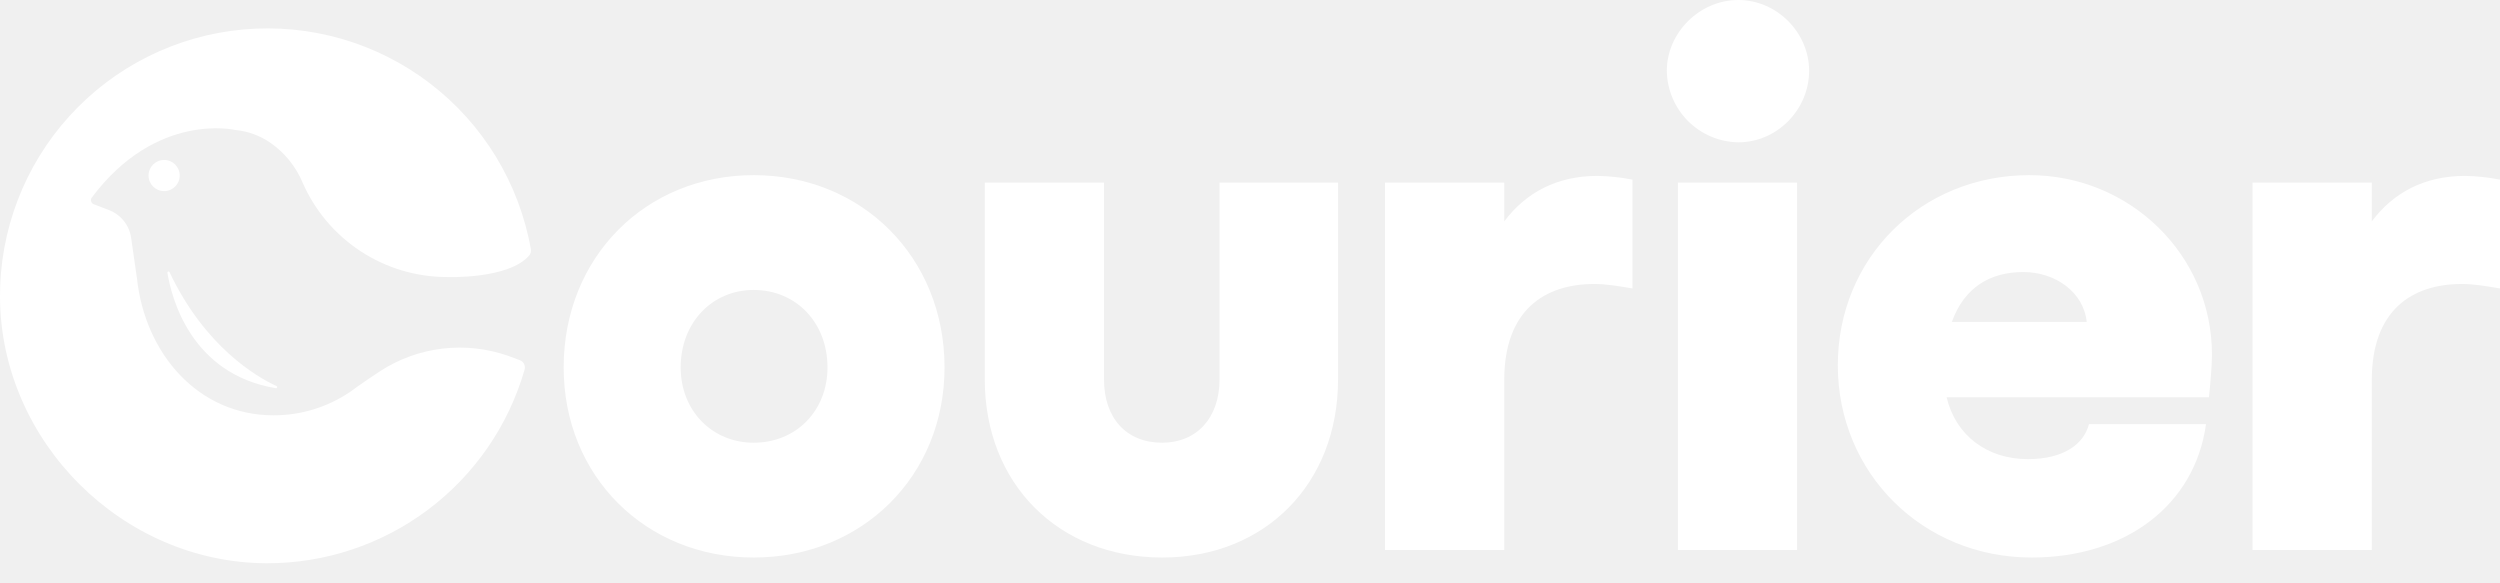
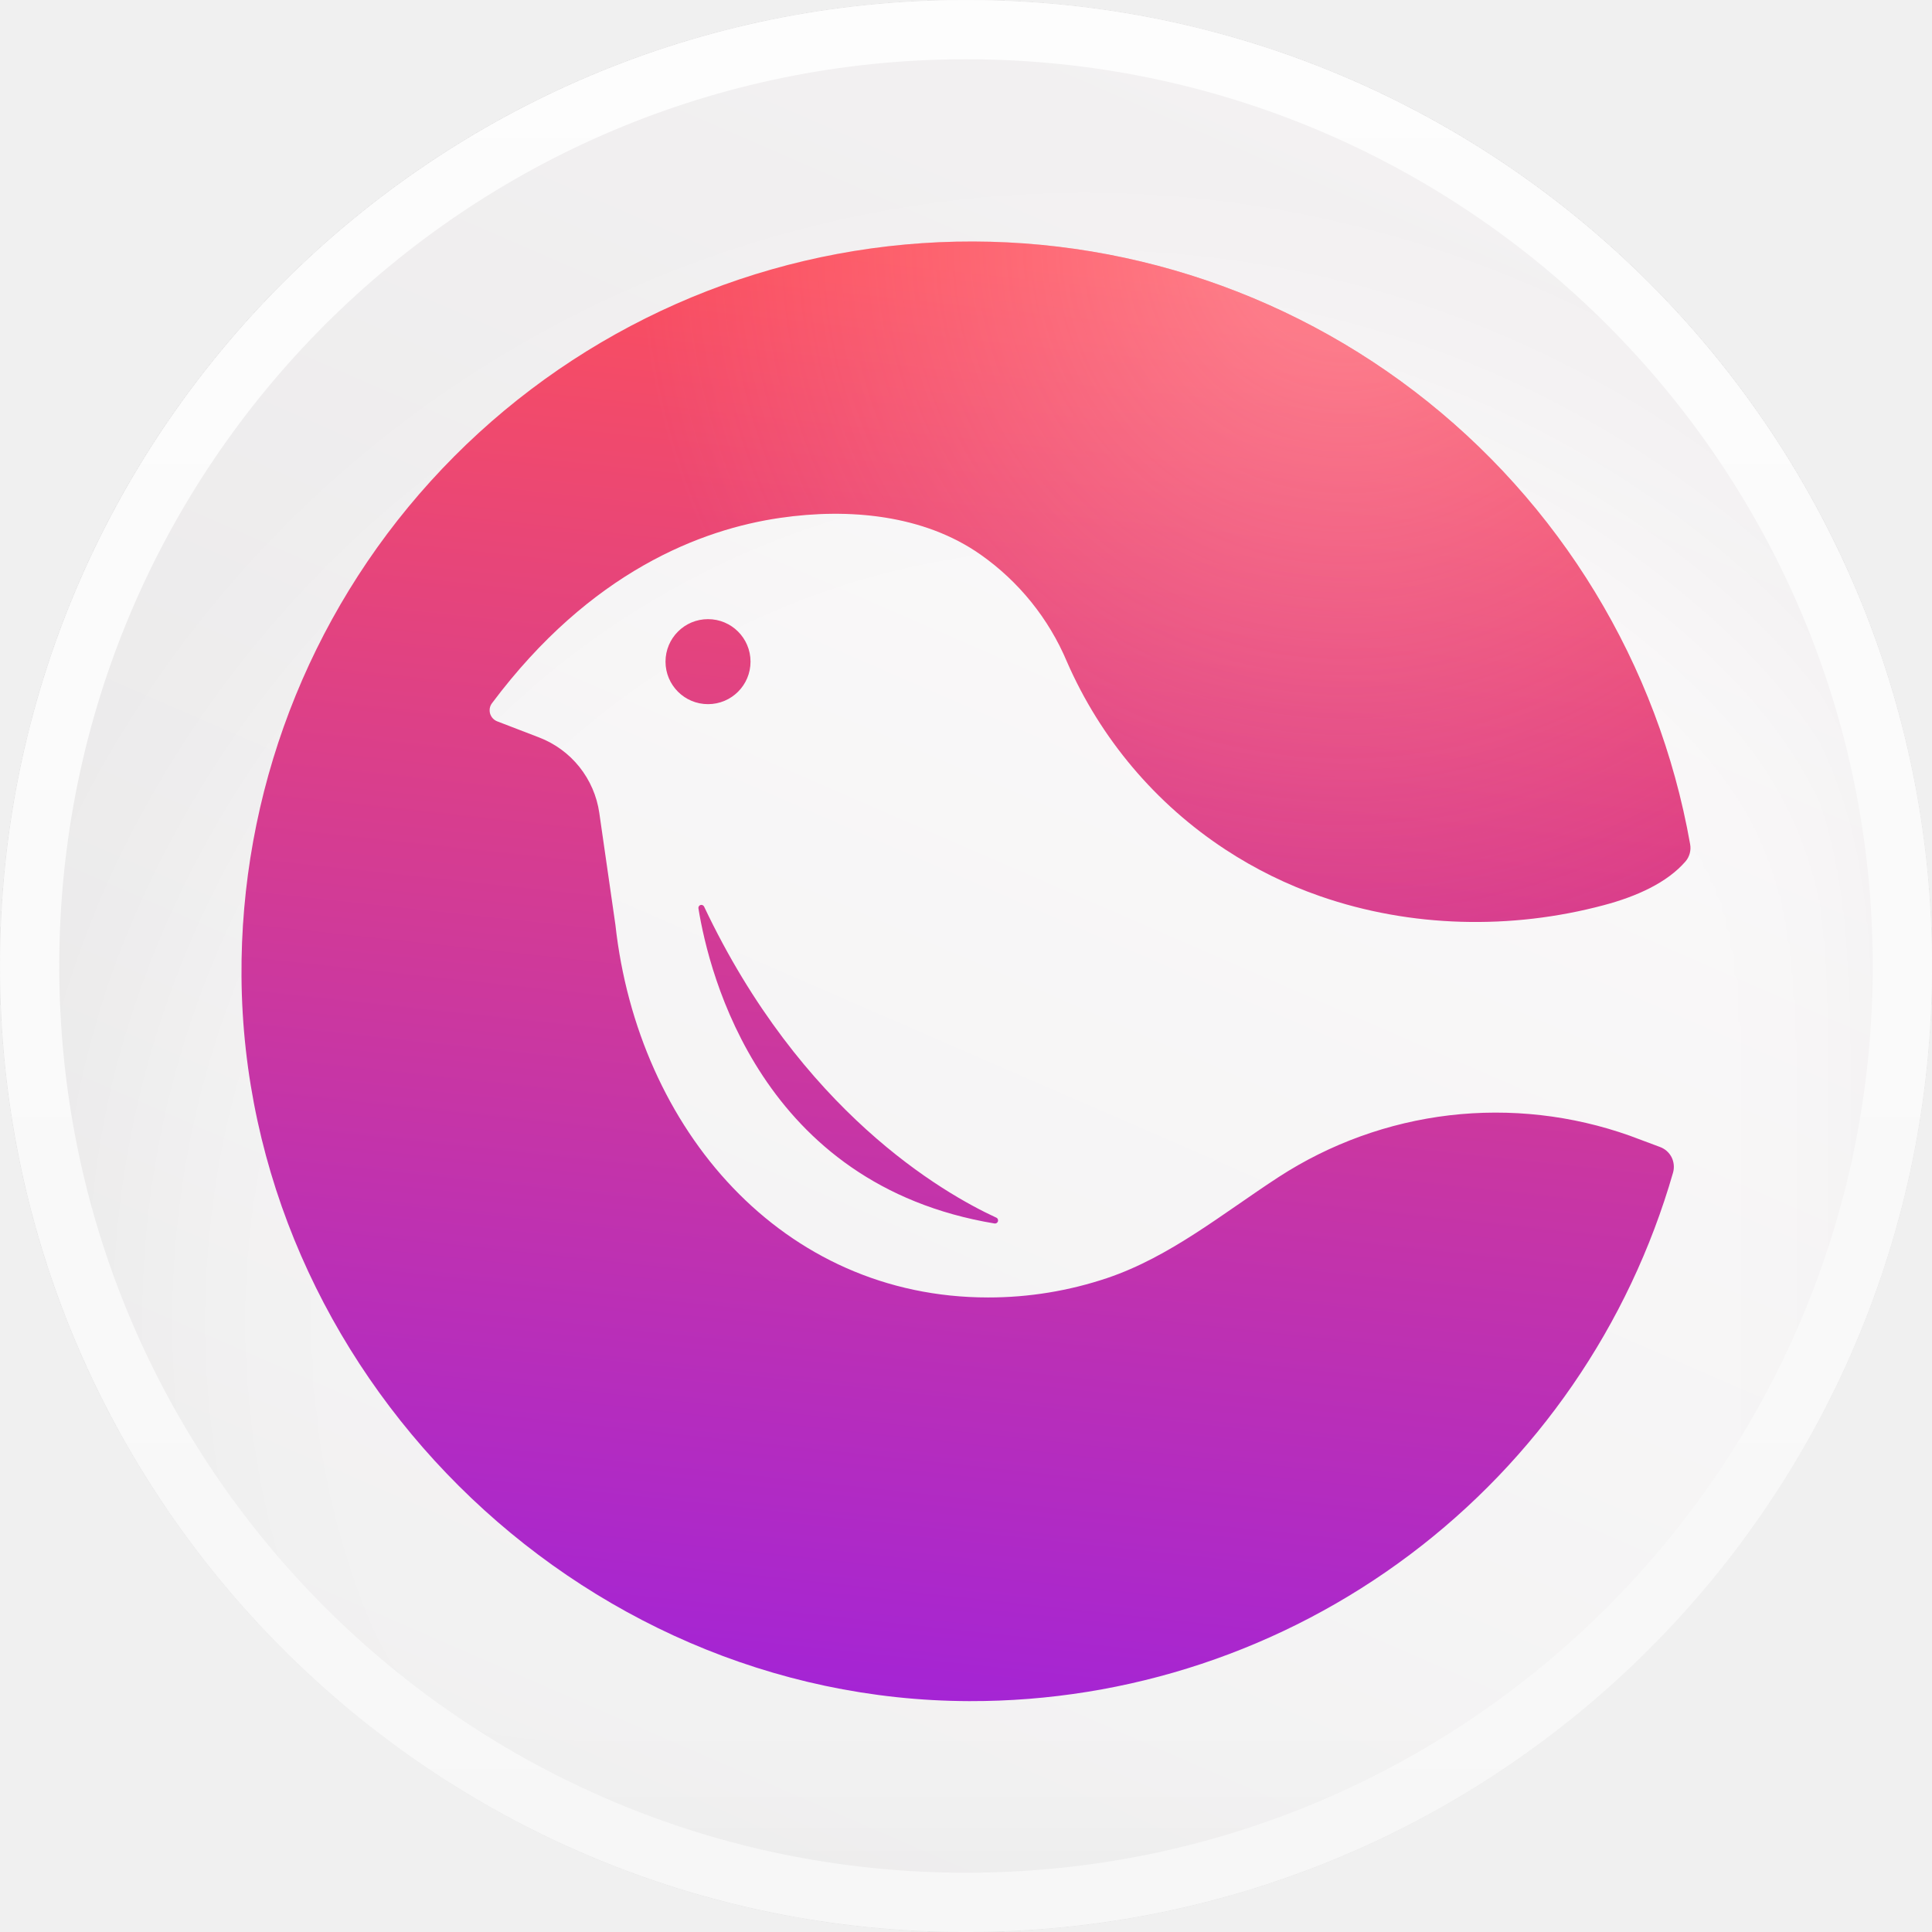
- <svg xmlns="http://www.w3.org/2000/svg" width="103" height="24" viewBox="0 0 103 24" fill="none">
-   <path d="M21.803 10.526C21.833 10.491 21.855 10.45 21.866 10.405C21.878 10.361 21.88 10.314 21.872 10.269C21.391 7.549 19.905 5.109 17.71 3.432C15.514 1.755 12.77 0.964 10.019 1.215C7.268 1.466 4.711 2.741 2.856 4.788C1 6.834 -0.019 9.503 0 12.266C0.042 18.207 5.048 23.19 10.989 23.206C13.387 23.212 15.721 22.436 17.638 20.996C19.556 19.556 20.951 17.531 21.614 15.226C21.636 15.148 21.628 15.065 21.591 14.993C21.554 14.921 21.491 14.866 21.415 14.839L20.961 14.67C20.089 14.359 19.157 14.254 18.238 14.362C17.318 14.47 16.436 14.788 15.66 15.293C14.948 15.756 14.418 16.15 14.418 16.15C13.489 16.778 12.393 17.113 11.272 17.111C8.164 17.111 5.984 14.573 5.645 11.485L5.402 9.795C5.365 9.541 5.261 9.302 5.102 9.102C4.942 8.902 4.731 8.748 4.492 8.656L3.861 8.414C3.835 8.404 3.812 8.388 3.793 8.367C3.774 8.347 3.761 8.322 3.753 8.296C3.746 8.269 3.744 8.241 3.749 8.213C3.754 8.186 3.766 8.16 3.783 8.138C6.445 4.582 9.697 5.356 9.697 5.356C10.222 5.406 10.725 5.591 11.157 5.894C11.736 6.3 12.188 6.862 12.463 7.513C12.968 8.672 13.801 9.659 14.859 10.352C15.917 11.045 17.154 11.414 18.419 11.414C18.419 11.414 20.953 11.512 21.803 10.526Z" fill="white" />
-   <path d="M6.762 7.874C7.117 7.874 7.404 7.587 7.404 7.232C7.404 6.877 7.117 6.59 6.762 6.59C6.408 6.59 6.12 6.877 6.12 7.232C6.12 7.587 6.408 7.874 6.762 7.874Z" fill="white" />
-   <path d="M6.897 11.237C7.059 12.237 7.846 15.411 11.37 15.995C11.38 15.997 11.391 15.994 11.4 15.988C11.409 15.983 11.416 15.974 11.42 15.963C11.423 15.953 11.422 15.942 11.418 15.932C11.414 15.922 11.407 15.913 11.397 15.908C10.581 15.532 8.444 14.298 6.984 11.211C6.979 11.201 6.971 11.194 6.961 11.189C6.951 11.185 6.94 11.184 6.93 11.188C6.919 11.191 6.91 11.197 6.904 11.206C6.898 11.216 6.896 11.226 6.897 11.237Z" fill="white" />
-   <path d="M38.915 15.139C38.915 19.623 35.506 22.97 31.053 22.97C26.6 22.97 23.223 19.623 23.223 15.139C23.223 10.594 26.602 7.216 31.053 7.216C35.504 7.216 38.915 10.594 38.915 15.139ZM28.044 15.139C28.044 16.92 29.336 18.24 31.053 18.24C32.804 18.24 34.093 16.92 34.093 15.139C34.093 13.296 32.801 11.946 31.053 11.946C29.334 11.946 28.044 13.296 28.044 15.139Z" fill="white" />
-   <path d="M55.128 15.631C55.128 19.93 52.119 22.97 47.881 22.97C43.608 22.97 40.573 19.93 40.573 15.631V7.523H45.485V15.631C45.485 17.227 46.406 18.24 47.881 18.24C49.294 18.24 50.245 17.227 50.245 15.631V7.523H55.128V15.631Z" fill="white" />
-   <path d="M67.257 7.401V11.884C66.705 11.791 66.182 11.7 65.691 11.7C63.634 11.7 61.975 12.774 61.975 15.661V22.659H57.062V7.523H61.975V9.12C62.87 7.927 64.156 7.247 65.814 7.247C66.299 7.255 66.782 7.307 67.257 7.401Z" fill="white" />
-   <path d="M74.536 2.917C74.536 4.514 73.215 5.864 71.618 5.864C70.84 5.852 70.097 5.538 69.547 4.988C68.998 4.437 68.684 3.695 68.673 2.917C68.673 1.352 70.02 0 71.618 0C73.215 0 74.536 1.352 74.536 2.917ZM74.039 7.523V22.659H69.13V7.523H74.039Z" fill="white" />
-   <path d="M91.008 16.367H80.201C80.57 17.933 81.859 18.916 83.548 18.916C85.022 18.916 85.851 18.302 86.067 17.473H90.888C90.426 20.82 87.571 22.97 83.701 22.97C79.218 22.97 75.718 19.5 75.718 15.047C75.718 10.625 79.157 7.216 83.61 7.216C87.724 7.216 91.133 10.472 91.133 14.617C91.133 15.017 91.069 15.815 91.008 16.367ZM85.972 13.265C85.849 12.038 84.68 11.208 83.362 11.208C82.011 11.208 80.936 11.822 80.414 13.265H85.972Z" fill="white" />
-   <path d="M103 7.401V11.884C102.447 11.791 101.926 11.7 101.434 11.7C99.376 11.7 97.718 12.774 97.718 15.661V22.659H92.805V7.523H97.718V9.12C98.612 7.927 99.898 7.247 101.557 7.247C102.042 7.255 102.524 7.307 103 7.401Z" fill="white" />
+ <svg xmlns="http://www.w3.org/2000/svg" width="32" height="32" viewBox="0 0 32 32" fill="none">
+   <g id="brand/courier-logo">
+     <g id="Switch">
+       <g filter="url(#filter0_i_442_1087)">
+         <rect width="32" height="32" rx="16" fill="url(#paint0_linear_442_1087)" />
+       </g>
+       <rect x="0.491" y="0.491" width="31.018" height="31.018" rx="15.509" stroke="url(#paint1_linear_442_1087)" stroke-width="0.981" />
+     </g>
+     <path id="Logo" fill-rule="evenodd" clip-rule="evenodd" d="M27.919 14.266C27.952 14.227 27.975 14.182 27.988 14.133C28.001 14.084 28.003 14.033 27.994 13.983C27.466 10.999 25.837 8.322 23.428 6.482C21.02 4.643 18.009 3.775 14.991 4.05C11.973 4.326 9.168 5.725 7.133 7.97C5.097 10.215 3.979 13.143 4 16.174C4.046 22.692 9.538 28.159 16.055 28.176C18.686 28.183 21.247 27.332 23.35 25.752C25.453 24.172 26.984 21.95 27.711 19.422C27.735 19.337 27.726 19.245 27.686 19.166C27.645 19.087 27.576 19.027 27.493 18.997L26.995 18.811C26.038 18.471 25.016 18.355 24.007 18.473C22.999 18.592 22.031 18.942 21.179 19.495C20.254 20.097 19.383 20.816 18.337 21.169C17.705 21.381 17.04 21.491 16.366 21.49C12.957 21.49 10.565 18.705 10.193 15.317L9.926 13.463C9.886 13.185 9.772 12.923 9.597 12.703C9.421 12.483 9.191 12.315 8.928 12.214L8.236 11.948C8.207 11.937 8.182 11.919 8.161 11.897C8.141 11.874 8.126 11.848 8.117 11.818C8.109 11.789 8.108 11.758 8.113 11.728C8.119 11.698 8.131 11.67 8.15 11.646C9.783 9.464 11.619 8.767 12.92 8.578C14.057 8.412 15.298 8.524 16.239 9.184C16.874 9.629 17.371 10.245 17.672 10.96C18.227 12.232 19.14 13.314 20.301 14.074C20.793 14.396 21.32 14.655 21.869 14.845C23.369 15.366 25.033 15.402 26.566 14.992C27.107 14.848 27.613 14.621 27.919 14.266ZM11.727 11.663C12.116 11.663 12.431 11.348 12.431 10.959C12.431 10.57 12.116 10.255 11.727 10.255C11.338 10.255 11.023 10.57 11.023 10.959C11.023 11.348 11.338 11.663 11.727 11.663ZM16.474 20.265C12.609 19.624 11.745 16.141 11.568 15.044C11.566 15.033 11.569 15.021 11.575 15.011C11.582 15.001 11.591 14.993 11.603 14.99C11.614 14.986 11.627 14.987 11.637 14.992C11.648 14.997 11.657 15.005 11.662 15.016C13.264 18.402 15.609 19.757 16.504 20.169C16.515 20.174 16.523 20.184 16.528 20.195C16.532 20.206 16.532 20.218 16.529 20.23C16.525 20.241 16.518 20.251 16.508 20.257C16.498 20.264 16.486 20.266 16.474 20.265Z" fill="url(#paint2_linear_442_1087)" />
+     <path id="Logo_2" opacity="0.4" fill-rule="evenodd" clip-rule="evenodd" d="M27.918 14.265C27.95 14.226 27.974 14.181 27.987 14.132C28 14.083 28.002 14.032 27.993 13.983C27.465 10.998 25.835 8.322 23.427 6.482C21.019 4.643 18.008 3.775 14.99 4.05C11.972 4.326 9.168 5.724 7.133 7.97C5.097 10.215 3.979 13.143 4 16.173C4.046 22.69 9.537 28.157 16.054 28.174C18.685 28.181 21.245 27.33 23.349 25.751C25.452 24.171 26.983 21.949 27.709 19.421C27.734 19.335 27.725 19.244 27.684 19.165C27.644 19.086 27.575 19.026 27.491 18.996L26.993 18.81C26.037 18.47 25.014 18.354 24.006 18.472C22.997 18.591 22.03 18.941 21.178 19.494C20.253 20.096 19.382 20.815 18.336 21.167C17.704 21.38 17.039 21.49 16.365 21.489C12.956 21.489 10.564 18.704 10.193 15.316L9.925 13.463C9.885 13.184 9.772 12.922 9.596 12.702C9.421 12.483 9.19 12.314 8.928 12.213L8.236 11.947C8.207 11.936 8.182 11.919 8.161 11.896C8.14 11.874 8.125 11.847 8.117 11.818C8.109 11.788 8.107 11.758 8.113 11.727C8.119 11.698 8.131 11.669 8.15 11.645C9.783 9.463 11.619 8.767 12.919 8.577C14.057 8.411 15.298 8.523 16.239 9.183C16.873 9.629 17.37 10.244 17.671 10.959C18.226 12.231 19.139 13.313 20.3 14.073C20.791 14.396 21.318 14.654 21.868 14.845C23.367 15.365 25.032 15.401 26.565 14.992C27.106 14.847 27.611 14.62 27.918 14.265ZM11.726 11.663C12.115 11.663 12.431 11.348 12.431 10.959C12.431 10.57 12.115 10.254 11.726 10.254C11.337 10.254 11.022 10.57 11.022 10.959C11.022 11.348 11.337 11.663 11.726 11.663ZM16.473 20.264C12.608 19.623 11.745 16.14 11.567 15.044C11.565 15.032 11.568 15.02 11.575 15.01C11.581 15 11.591 14.992 11.602 14.989C11.614 14.986 11.626 14.986 11.637 14.991C11.648 14.996 11.657 15.005 11.662 15.015C13.263 18.402 15.608 19.756 16.504 20.168C16.514 20.173 16.522 20.183 16.527 20.194C16.531 20.205 16.532 20.217 16.528 20.228C16.524 20.24 16.517 20.25 16.507 20.256C16.497 20.262 16.485 20.265 16.473 20.264Z" fill="url(#paint3_radial_442_1087)" />
+   </g>
+   <defs>
+     <filter id="filter0_i_442_1087" x="0" y="0" width="33.963" height="35.926" filterUnits="userSpaceOnUse" color-interpolation-filters="sRGB">
+       <feFlood flood-opacity="0" result="BackgroundImageFix" />
+       <feBlend mode="normal" in="SourceGraphic" in2="BackgroundImageFix" result="shape" />
+       <feColorMatrix in="SourceAlpha" type="matrix" values="0 0 0 0 0 0 0 0 0 0 0 0 0 0 0 0 0 0 127 0" result="hardAlpha" />
+       <feOffset dx="1.963" dy="5.889" />
+       <feGaussianBlur stdDeviation="1.963" />
+       <feComposite in2="hardAlpha" operator="arithmetic" k2="-1" k3="1" />
+       <feColorMatrix type="matrix" values="0 0 0 0 0 0 0 0 0 0 0 0 0 0 0 0 0 0 0.04 0" />
+       <feBlend mode="normal" in2="shape" result="effect1_innerShadow_442_1087" />
+     </filter>
+     <linearGradient id="paint0_linear_442_1087" x1="21.106" y1="1.021" x2="7.489" y2="32.34" gradientUnits="userSpaceOnUse">
+       <stop stop-color="#FDFBFC" />
+       <stop offset="1" stop-color="#F0F0F0" />
+     </linearGradient>
+     <linearGradient id="paint1_linear_442_1087" x1="16" y1="-11.234" x2="16" y2="32" gradientUnits="userSpaceOnUse">
+       <stop stop-color="white" />
+       <stop offset="1" stop-color="#F7F7F7" />
+     </linearGradient>
+     <linearGradient id="paint2_linear_442_1087" x1="16.908" y1="4.34" x2="14.332" y2="28.253" gradientUnits="userSpaceOnUse">
+       <stop stop-color="#FD505B" />
+       <stop offset="0.998" stop-color="#A424D5" />
+     </linearGradient>
+     <radialGradient id="paint3_radial_442_1087" cx="0" cy="0" r="1" gradientUnits="userSpaceOnUse" gradientTransform="translate(22.3416 4) rotate(101.634) scale(11.7906 11.7048)">
+       <stop offset="0.149" stop-color="#FFBECB" />
+       <stop offset="1" stop-color="#FFA3B5" stop-opacity="0" />
+     </radialGradient>
+   </defs>
</svg>
